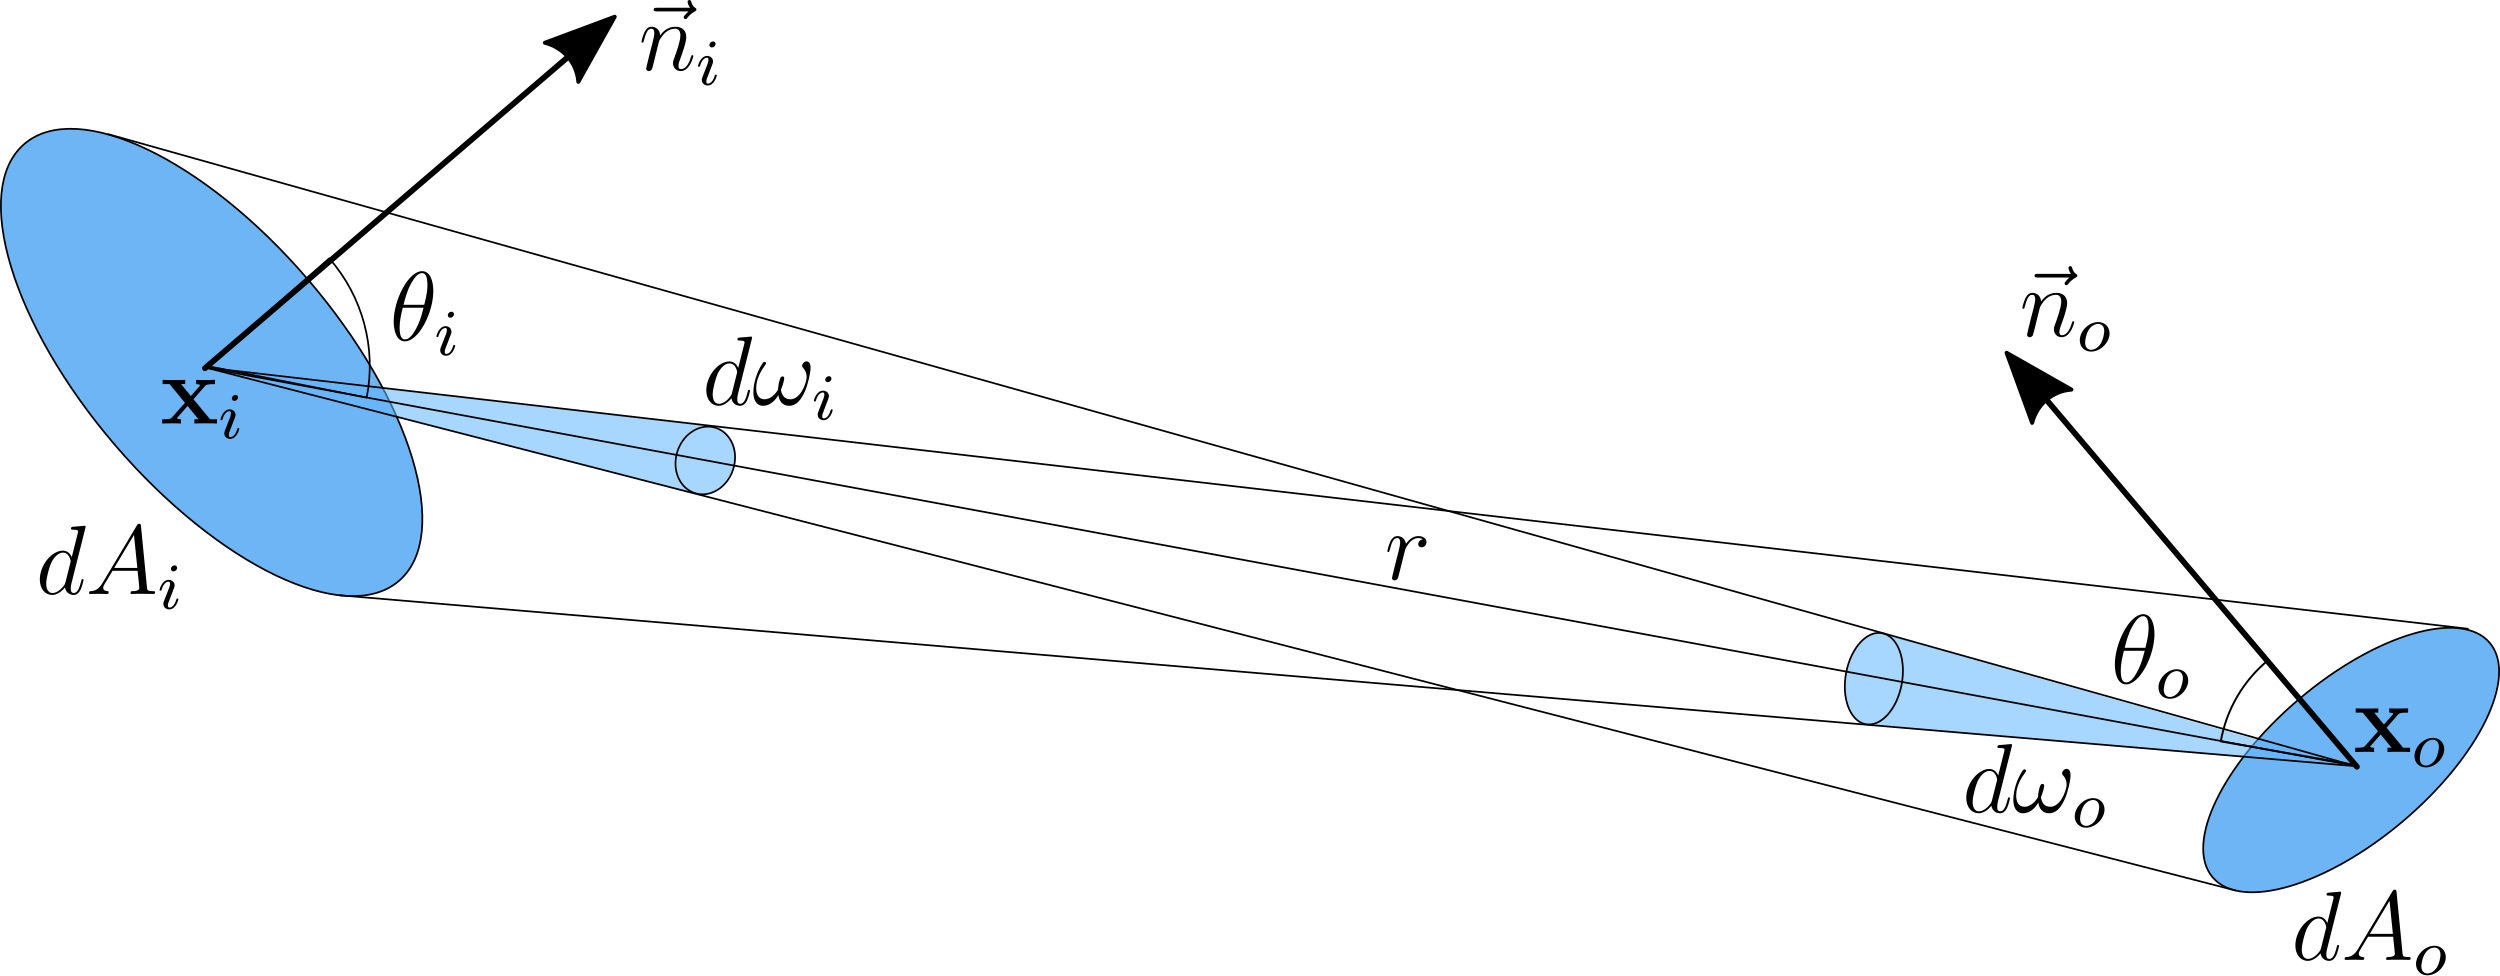
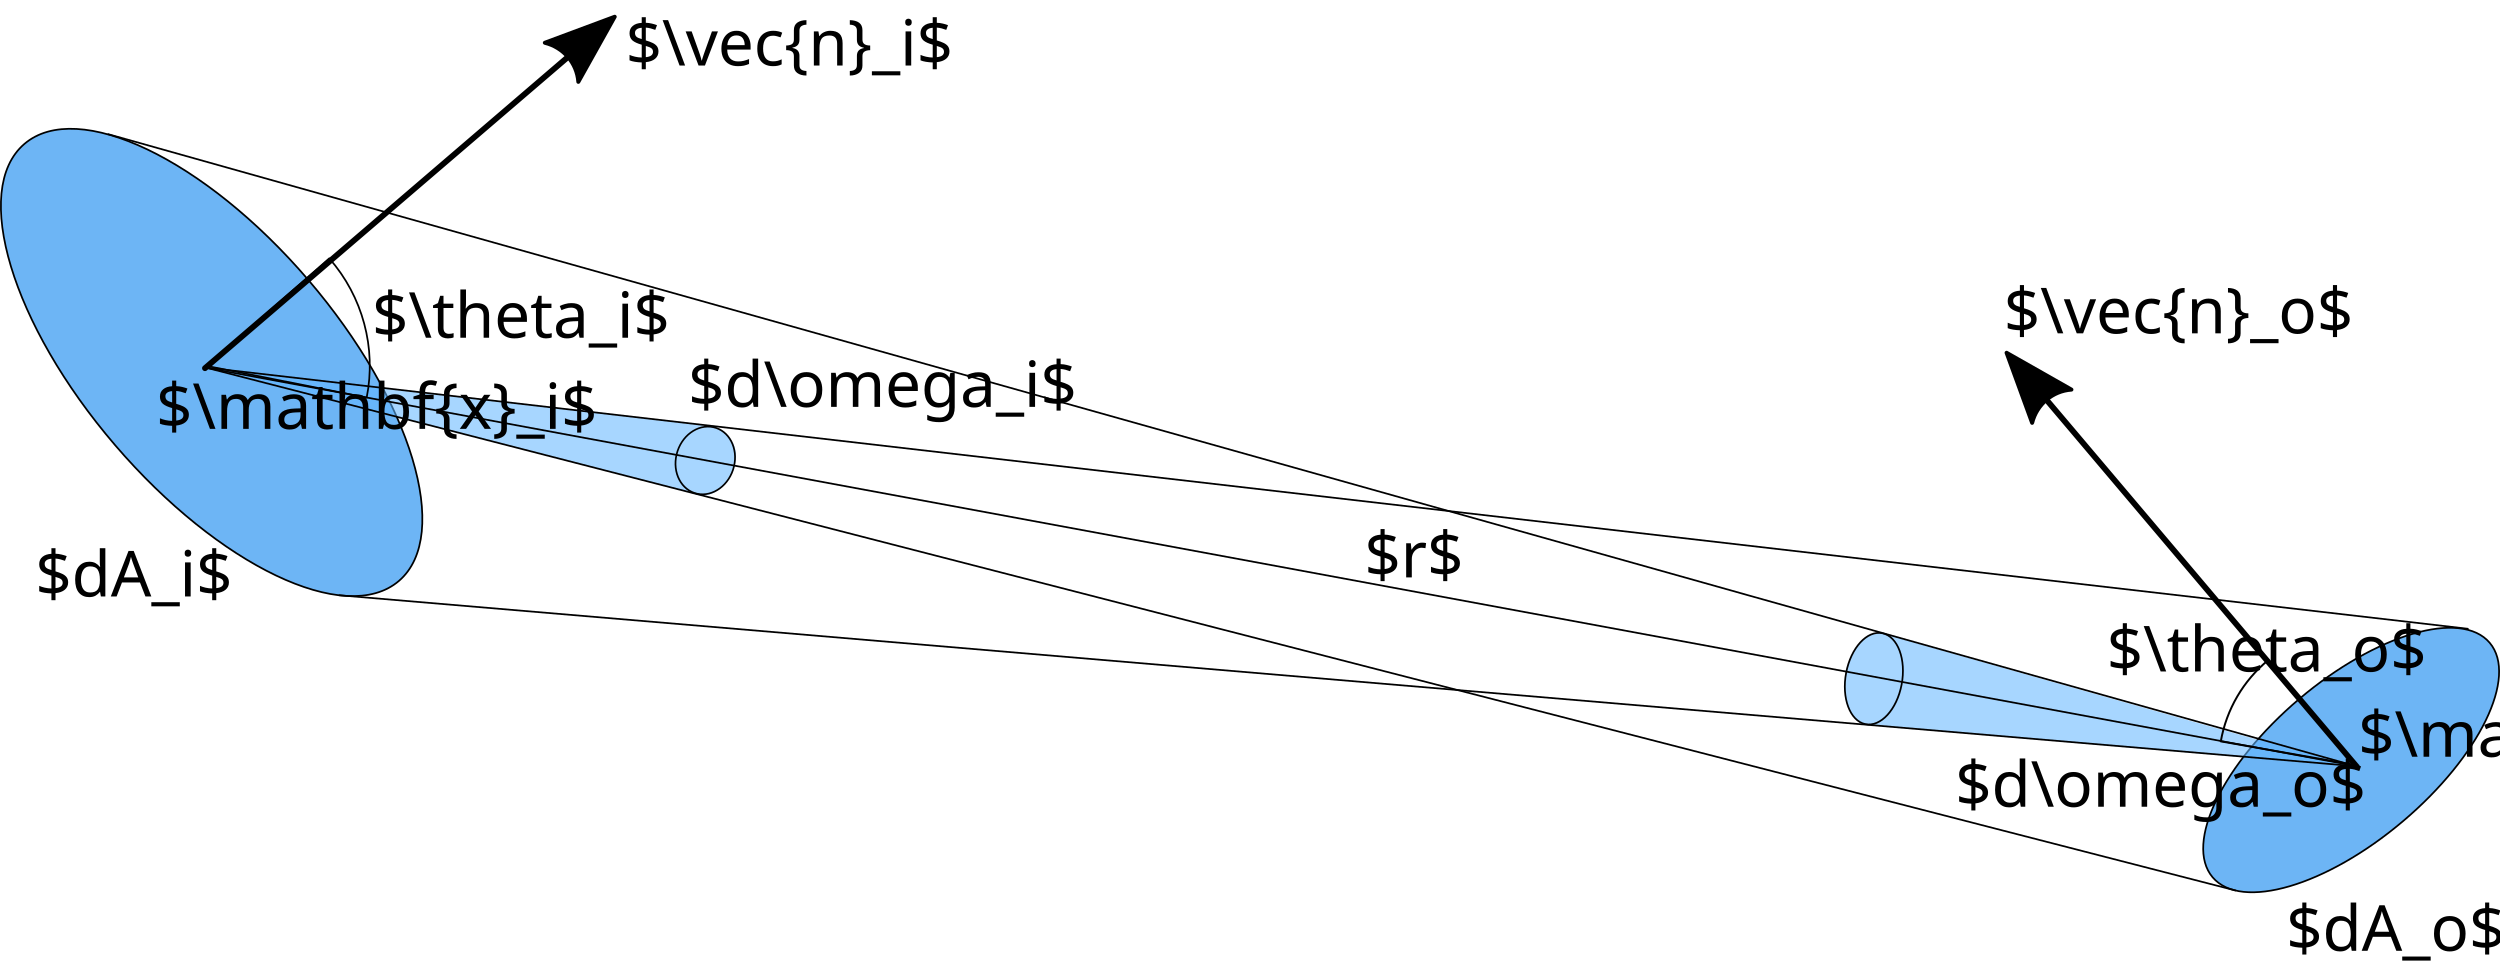
- <svg xmlns="http://www.w3.org/2000/svg" xmlns:xlink="http://www.w3.org/1999/xlink" width="121.203mm" height="47.284mm" viewBox="0 0 429.46 167.543" id="svg2" version="1.1">
+ <svg xmlns="http://www.w3.org/2000/svg" width="121.203mm" height="47.284mm" viewBox="0 0 429.46 167.543" id="svg2" version="1.1">
  <defs id="defs4">
    <marker style="overflow:visible" id="marker4582" refX="0" refY="0" orient="auto">
      <path transform="matrix(-1.1,0,0,-1.1,-1.1,0)" d="M 8.719,4.034 -2.207,0.016 8.719,-4.002 c -1.745,2.372 -1.735,5.617 -6e-7,8.035 z" style="fill:#000000;fill-opacity:1;fill-rule:evenodd;stroke:#000000;stroke-width:0.625;stroke-linejoin:round;stroke-opacity:1" id="path4584" />
    </marker>
    <marker orient="auto" refY="0" refX="0" id="Arrow2Lend" style="overflow:visible">
      <path id="path4229" style="fill:#000000;fill-opacity:1;fill-rule:evenodd;stroke:#000000;stroke-width:0.625;stroke-linejoin:round;stroke-opacity:1" d="M 8.719,4.034 -2.207,0.016 8.719,-4.002 c -1.745,2.372 -1.735,5.617 -6e-7,8.035 z" transform="matrix(-1.1,0,0,-1.1,-1.1,0)" />
    </marker>
    <path id="g0-120" d="m 4.029,-2.953 1.387,-1.59 c 0.132,-0.155 0.239,-0.251 1.231,-0.251 l 0,-0.514 c -0.669,0.024 -0.693,0.024 -1.1,0.024 -0.347,0 -0.861,0 -1.196,-0.024 l 0,0.514 c 0.227,0 0.478,0.06 0.478,0.143 0,0.024 -0.06,0.108 -0.084,0.132 l -1.04,1.172 -1.184,-1.447 0.502,0 0,-0.514 c -0.275,0.024 -1.088,0.024 -1.411,0.024 -0.359,0 -1.004,0 -1.339,-0.024 l 0,0.514 0.849,0 1.865,2.271 -1.554,1.757 c -0.143,0.167 -0.227,0.251 -1.219,0.251 l 0,0.514 c 0.717,-0.024 0.741,-0.024 1.112,-0.024 0.347,0 0.849,0 1.184,0.024 l 0,-0.514 c -0.227,0 -0.478,-0.06 -0.478,-0.143 0,-0.012 0,-0.024 0.084,-0.12 l 1.196,-1.351 1.327,1.614 -0.502,0 0,0.514 c 0.287,-0.024 1.088,-0.024 1.423,-0.024 0.359,0 0.992,0 1.327,0.024 l 0,-0.514 -0.837,0 -2.02,-2.439 z" />
    <path id="g2-18" d="m 5.296,-6.013 c 0,-1.219 -0.383,-2.403 -1.363,-2.403 -1.674,0 -3.455,3.503 -3.455,6.133 0,0.55 0.12,2.403 1.375,2.403 1.626,0 3.443,-3.419 3.443,-6.133 z m -3.622,1.686 c 0.179,-0.705 0.43,-1.71 0.909,-2.558 0.395,-0.717 0.813,-1.291 1.339,-1.291 0.395,0 0.658,0.335 0.658,1.482 0,0.43 -0.036,1.028 -0.383,2.367 l -2.523,0 z m 2.439,0.359 c -0.299,1.172 -0.55,1.925 -0.98,2.678 -0.347,0.61 -0.765,1.172 -1.267,1.172 -0.371,0 -0.669,-0.287 -0.669,-1.47 0,-0.777 0.191,-1.59 0.383,-2.379 l 2.534,0 z" />
    <path id="g2-33" d="m 7.101,-4.495 c 0,-0.347 -0.096,-0.789 -0.514,-0.789 -0.239,0 -0.514,0.299 -0.514,0.538 0,0.108 0.048,0.179 0.143,0.287 0.179,0.203 0.406,0.526 0.406,1.088 0,0.43 -0.263,1.112 -0.454,1.482 -0.335,0.658 -0.885,1.219 -1.506,1.219 -0.753,0 -1.04,-0.478 -1.172,-1.148 0.132,-0.311 0.406,-1.088 0.406,-1.399 0,-0.132 -0.048,-0.239 -0.203,-0.239 -0.084,0 -0.179,0.048 -0.239,0.143 -0.167,0.263 -0.323,1.207 -0.311,1.459 -0.227,0.442 -0.873,1.184 -1.638,1.184 -0.801,0 -1.016,-0.705 -1.016,-1.387 0,-1.243 0.777,-2.331 0.992,-2.63 0.12,-0.179 0.203,-0.299 0.203,-0.323 0,-0.084 -0.048,-0.215 -0.155,-0.215 -0.191,0 -0.251,0.155 -0.347,0.299 -0.61,0.944 -1.04,2.271 -1.04,3.419 0,0.741 0.275,1.626 1.172,1.626 0.992,0 1.614,-0.849 1.865,-1.303 0.096,0.669 0.454,1.303 1.327,1.303 0.909,0 1.482,-0.801 1.913,-1.769 0.311,-0.693 0.681,-2.188 0.681,-2.845 z" />
    <path id="g2-65" d="M 2.032,-1.327 C 1.614,-0.622 1.207,-0.383 0.634,-0.347 0.502,-0.335 0.406,-0.335 0.406,-0.12 0.406,-0.048 0.466,0 0.55,0 0.765,0 1.303,-0.024 1.518,-0.024 1.865,-0.024 2.248,0 2.582,0 2.654,0 2.798,0 2.798,-0.227 2.798,-0.335 2.702,-0.347 2.63,-0.347 2.355,-0.371 2.128,-0.466 2.128,-0.753 c 0,-0.167 0.072,-0.299 0.227,-0.562 l 0.909,-1.506 3.049,0 c 0.012,0.108 0.012,0.203 0.024,0.311 0.036,0.311 0.179,1.554 0.179,1.781 0,0.359 -0.61,0.383 -0.801,0.383 -0.132,0 -0.263,0 -0.263,0.215 C 5.452,0 5.559,0 5.631,0 5.834,0 6.073,-0.024 6.276,-0.024 l 0.681,0 C 7.687,-0.024 8.213,0 8.225,0 8.309,0 8.44,0 8.44,-0.227 8.44,-0.347 8.333,-0.347 8.153,-0.347 c -0.658,0 -0.669,-0.108 -0.705,-0.466 L 6.719,-8.273 c -0.024,-0.239 -0.072,-0.263 -0.203,-0.263 -0.12,0 -0.191,0.024 -0.299,0.203 l -4.184,7.006 z m 1.435,-1.841 2.403,-4.017 0.406,4.017 -2.809,0 z" />
    <path id="g2-100" d="m 6.013,-7.998 c 0.012,-0.048 0.036,-0.12 0.036,-0.179 0,-0.12 -0.12,-0.12 -0.143,-0.12 -0.012,0 -0.598,0.048 -0.658,0.06 -0.203,0.012 -0.383,0.036 -0.598,0.048 -0.299,0.024 -0.383,0.036 -0.383,0.251 0,0.12 0.096,0.12 0.263,0.12 0.586,0 0.598,0.108 0.598,0.227 0,0.072 -0.024,0.167 -0.036,0.203 l -0.729,2.905 c -0.132,-0.311 -0.454,-0.789 -1.076,-0.789 -1.351,0 -2.809,1.745 -2.809,3.515 0,1.184 0.693,1.877 1.506,1.877 0.658,0 1.219,-0.514 1.554,-0.909 0.12,0.705 0.681,0.909 1.04,0.909 0.359,0 0.646,-0.215 0.861,-0.646 0.191,-0.406 0.359,-1.136 0.359,-1.184 0,-0.06 -0.048,-0.108 -0.12,-0.108 -0.108,0 -0.12,0.06 -0.167,0.239 -0.179,0.705 -0.406,1.459 -0.897,1.459 -0.347,0 -0.371,-0.311 -0.371,-0.55 0,-0.048 0,-0.299 0.084,-0.634 l 1.686,-6.695 z m -2.415,6.575 c -0.06,0.203 -0.06,0.227 -0.227,0.454 -0.263,0.335 -0.789,0.849 -1.351,0.849 -0.49,0 -0.765,-0.442 -0.765,-1.148 0,-0.658 0.371,-1.997 0.598,-2.499 0.406,-0.837 0.968,-1.267 1.435,-1.267 0.789,0 0.944,0.98 0.944,1.076 0,0.012 -0.036,0.167 -0.048,0.191 l -0.586,2.343 z" />
    <path id="g2-110" d="m 2.463,-3.503 c 0.024,-0.072 0.323,-0.669 0.765,-1.052 0.311,-0.287 0.717,-0.478 1.184,-0.478 0.478,0 0.646,0.359 0.646,0.837 0,0.681 -0.49,2.044 -0.729,2.69 -0.108,0.287 -0.167,0.442 -0.167,0.658 0,0.538 0.371,0.968 0.944,0.968 1.112,0 1.53,-1.757 1.53,-1.829 0,-0.06 -0.048,-0.108 -0.12,-0.108 -0.108,0 -0.12,0.036 -0.179,0.239 -0.275,0.98 -0.729,1.459 -1.196,1.459 -0.12,0 -0.311,-0.012 -0.311,-0.395 0,-0.299 0.132,-0.658 0.203,-0.825 0.239,-0.658 0.741,-1.997 0.741,-2.678 0,-0.717 -0.418,-1.255 -1.327,-1.255 -1.064,0 -1.626,0.753 -1.841,1.052 -0.036,-0.681 -0.526,-1.052 -1.052,-1.052 -0.383,0 -0.646,0.227 -0.849,0.634 -0.215,0.43 -0.383,1.148 -0.383,1.196 0,0.048 0.048,0.108 0.132,0.108 0.096,0 0.108,-0.012 0.179,-0.287 0.191,-0.729 0.406,-1.411 0.885,-1.411 0.275,0 0.371,0.191 0.371,0.55 0,0.263 -0.12,0.729 -0.203,1.1 l -0.335,1.291 c -0.048,0.227 -0.179,0.765 -0.239,0.98 -0.084,0.311 -0.215,0.873 -0.215,0.933 0,0.167 0.132,0.299 0.311,0.299 0.143,0 0.311,-0.072 0.406,-0.251 0.024,-0.06 0.132,-0.478 0.191,-0.717 L 2.068,-1.925 2.463,-3.503 Z" />
    <path id="g2-114" d="m 4.651,-4.89 c -0.371,0.072 -0.562,0.335 -0.562,0.598 0,0.287 0.227,0.383 0.395,0.383 0.335,0 0.61,-0.287 0.61,-0.646 0,-0.383 -0.371,-0.717 -0.968,-0.717 -0.478,0 -1.028,0.215 -1.53,0.944 -0.084,-0.634 -0.562,-0.944 -1.04,-0.944 -0.466,0 -0.705,0.359 -0.849,0.622 -0.203,0.43 -0.383,1.148 -0.383,1.207 0,0.048 0.048,0.108 0.132,0.108 0.096,0 0.108,-0.012 0.179,-0.287 0.179,-0.717 0.406,-1.411 0.885,-1.411 0.287,0 0.371,0.203 0.371,0.55 0,0.263 -0.12,0.729 -0.203,1.1 l -0.335,1.291 c -0.048,0.227 -0.179,0.765 -0.239,0.98 -0.084,0.311 -0.215,0.873 -0.215,0.933 0,0.167 0.132,0.299 0.311,0.299 0.132,0 0.359,-0.084 0.43,-0.323 0.036,-0.096 0.478,-1.901 0.55,-2.176 0.06,-0.263 0.132,-0.514 0.191,-0.777 0.048,-0.167 0.096,-0.359 0.132,-0.514 0.036,-0.108 0.359,-0.693 0.658,-0.956 0.143,-0.132 0.454,-0.406 0.944,-0.406 0.191,0 0.383,0.036 0.538,0.143 z" />
    <path id="g2-126" d="m 6.396,-7.137 c -0.143,0.132 -0.586,0.55 -0.586,0.717 0,0.12 0.108,0.227 0.227,0.227 0.108,0 0.155,-0.072 0.239,-0.191 0.287,-0.359 0.61,-0.586 0.885,-0.741 0.12,-0.072 0.203,-0.108 0.203,-0.239 0,-0.108 -0.096,-0.167 -0.167,-0.227 -0.335,-0.227 -0.418,-0.55 -0.454,-0.693 -0.036,-0.096 -0.072,-0.239 -0.239,-0.239 -0.072,0 -0.215,0.048 -0.215,0.227 0,0.108 0.072,0.395 0.299,0.717 l -4.017,0 c -0.203,0 -0.406,0 -0.406,0.227 0,0.215 0.215,0.215 0.406,0.215 l 3.826,0 z" />
    <path id="g1-105" d="m 2.375,-4.973 c 0,-0.175 -0.128,-0.303 -0.311,-0.303 -0.207,0 -0.438,0.191 -0.438,0.43 0,0.175 0.128,0.303 0.311,0.303 0.207,0 0.438,-0.191 0.438,-0.43 z M 1.211,-2.048 0.781,-0.948 C 0.741,-0.829 0.701,-0.733 0.701,-0.598 c 0,0.391 0.303,0.677 0.725,0.677 0.773,0 1.1,-1.116 1.1,-1.219 0,-0.08 -0.064,-0.104 -0.12,-0.104 -0.096,0 -0.112,0.056 -0.135,0.135 -0.183,0.638 -0.51,0.964 -0.829,0.964 -0.096,0 -0.191,-0.04 -0.191,-0.255 0,-0.191 0.056,-0.335 0.159,-0.582 0.08,-0.215 0.159,-0.43 0.247,-0.646 l 0.247,-0.646 c 0.072,-0.183 0.167,-0.43 0.167,-0.566 0,-0.399 -0.319,-0.677 -0.725,-0.677 -0.773,0 -1.108,1.116 -1.108,1.219 0,0.072 0.056,0.104 0.12,0.104 0.104,0 0.112,-0.048 0.135,-0.128 0.223,-0.757 0.59,-0.972 0.829,-0.972 0.112,0 0.191,0.04 0.191,0.263 0,0.08 -0.008,0.191 -0.088,0.43 l -0.215,0.55 z" />
    <path id="g1-111" d="m 3.969,-2.136 c 0,-0.781 -0.558,-1.379 -1.387,-1.379 -1.132,0 -2.232,1.1 -2.232,2.216 0,0.813 0.574,1.379 1.387,1.379 1.14,0 2.232,-1.116 2.232,-2.216 z m -2.224,1.993 c -0.279,0 -0.749,-0.143 -0.749,-0.877 0,-0.327 0.151,-1.188 0.534,-1.682 0.391,-0.502 0.829,-0.59 1.044,-0.59 0.327,0 0.749,0.199 0.749,0.869 0,0.319 -0.143,1.076 -0.446,1.554 -0.295,0.454 -0.733,0.725 -1.132,0.725 z" />
  </defs>
  <g id="layer1" transform="translate(-129.1305,-261.8135)">
    <ellipse style="color:#000000;clip-rule:nonzero;display:inline;overflow:visible;visibility:visible;opacity:1;isolation:auto;mix-blend-mode:normal;color-interpolation:sRGB;color-interpolation-filters:linearRGB;solid-color:#000000;solid-opacity:1;fill:#6db5f5;fill-opacity:1;fill-rule:evenodd;stroke:#000000;stroke-width:0.3;stroke-linecap:round;stroke-linejoin:round;stroke-miterlimit:4;stroke-dasharray:none;stroke-dashoffset:0;stroke-opacity:1;color-rendering:auto;image-rendering:auto;shape-rendering:auto;text-rendering:auto;enable-background:accumulate" id="path4157-7" cx="153.545" cy="643.814" rx="31.178" ry="13.772" transform="matrix(0.7634823,-0.6458287,0.6458287,0.7634823,0,0)" />
    <path style="color:#000000;clip-rule:nonzero;display:inline;overflow:visible;visibility:visible;opacity:1;isolation:auto;mix-blend-mode:normal;color-interpolation:sRGB;color-interpolation-filters:linearRGB;solid-color:#000000;solid-opacity:1;fill:#63b6ff;fill-opacity:0.565;fill-rule:evenodd;stroke:none;stroke-width:0.1;stroke-linecap:round;stroke-linejoin:round;stroke-miterlimit:4;stroke-dasharray:none;stroke-dashoffset:0;stroke-opacity:1;color-rendering:auto;image-rendering:auto;shape-rendering:auto;text-rendering:auto;enable-background:accumulate" d="m 533.451,393.527 c -71.048,-6.079 -81.991,-7.136 -84.245,-7.392 -2.013,-0.229 -3.963,-4.843 -2.921,-9.055 1.042,-4.212 3.949,-7.193 6.316,-6.452 2.165,0.678 38.627,11.071 80.85,22.899 z" id="path4910-6" />
    <ellipse style="color:#000000;clip-rule:nonzero;display:inline;overflow:visible;visibility:visible;opacity:1;isolation:auto;mix-blend-mode:normal;color-interpolation:sRGB;color-interpolation-filters:linearRGB;solid-color:#000000;solid-opacity:1;fill:#6db5f5;fill-opacity:1;fill-rule:evenodd;stroke:#000000;stroke-width:0.3;stroke-linecap:round;stroke-linejoin:round;stroke-miterlimit:4;stroke-dasharray:none;stroke-dashoffset:0;stroke-opacity:1;color-rendering:auto;image-rendering:auto;shape-rendering:auto;text-rendering:auto;enable-background:accumulate" id="path4157" cx="353.741" cy="85.308" rx="49.434" ry="21.836" transform="matrix(0.6508926,0.7591699,-0.7591699,0.6508926,0,0)" />
    <path style="color:#000000;clip-rule:nonzero;display:inline;overflow:visible;visibility:visible;opacity:1;isolation:auto;mix-blend-mode:normal;color-interpolation:sRGB;color-interpolation-filters:linearRGB;solid-color:#000000;solid-opacity:1;fill:#63b6ff;fill-opacity:0.565;fill-rule:evenodd;stroke:none;stroke-width:0.1;stroke-linecap:round;stroke-linejoin:round;stroke-miterlimit:4;stroke-dasharray:none;stroke-dashoffset:0;stroke-opacity:1;color-rendering:auto;image-rendering:auto;shape-rendering:auto;text-rendering:auto;enable-background:accumulate" d="m 164.898,325.11 c 73.749,8.46 84.013,9.639 86.347,9.936 2.084,0.265 5.251,2.89 4.071,6.717 -1.18,3.827 -4.088,5.761 -6.528,5.017 -2.231,-0.68 -39.262,-10.35 -83.89,-21.671 z" id="path4910-6-9" />
    <path style="color:#000000;clip-rule:nonzero;display:inline;overflow:visible;visibility:visible;opacity:1;isolation:auto;mix-blend-mode:normal;color-interpolation:sRGB;color-interpolation-filters:linearRGB;solid-color:#000000;solid-opacity:1;fill:none;fill-opacity:1;fill-rule:evenodd;stroke:#000000;stroke-width:1;stroke-linecap:round;stroke-linejoin:round;stroke-miterlimit:4;stroke-dasharray:0.1, 0.1;stroke-dashoffset:0;stroke-opacity:1;marker-end:url(#Arrow2Lend);color-rendering:auto;image-rendering:auto;shape-rendering:auto;text-rendering:auto;enable-background:accumulate" d="M 164.343,325.062 233.731,265.571" id="path4159" />
    <path style="color:#000000;clip-rule:nonzero;display:inline;overflow:visible;visibility:visible;opacity:1;isolation:auto;mix-blend-mode:normal;color-interpolation:sRGB;color-interpolation-filters:linearRGB;solid-color:#000000;solid-opacity:1;fill:none;fill-opacity:1;fill-rule:evenodd;stroke:#000000;stroke-width:1;stroke-linecap:round;stroke-linejoin:round;stroke-miterlimit:4;stroke-dasharray:0.1, 0.1;stroke-dashoffset:0;stroke-opacity:1;marker-end:url(#marker4582);color-rendering:auto;image-rendering:auto;shape-rendering:auto;text-rendering:auto;enable-background:accumulate" d="M 534.001,393.523 474.702,323.421" id="path4159-3" />
    <path style="fill:none;fill-rule:evenodd;stroke:#000000;stroke-width:0.3;stroke-linecap:round;stroke-linejoin:round;stroke-miterlimit:4;stroke-dasharray:none;stroke-opacity:1" d="m 164.339,324.958 369.605,68.469" id="path4183" />
    <path style="fill:none;fill-opacity:0.532;fill-rule:evenodd;stroke:#000000;stroke-width:0.3;stroke-linecap:round;stroke-linejoin:round;stroke-miterlimit:4;stroke-dasharray:none;stroke-opacity:1" d="M 513.141,414.78 164.339,324.926 553.064,369.826" id="path4181" />
    <path style="color:#000000;clip-rule:nonzero;display:inline;overflow:visible;visibility:visible;opacity:1;isolation:auto;mix-blend-mode:normal;color-interpolation:sRGB;color-interpolation-filters:linearRGB;solid-color:#000000;solid-opacity:1;fill:none;fill-opacity:0.532;fill-rule:evenodd;stroke:#000000;stroke-width:0.3;stroke-linecap:round;stroke-linejoin:round;stroke-miterlimit:4;stroke-dasharray:none;stroke-dashoffset:0;stroke-opacity:1;color-rendering:auto;image-rendering:auto;shape-rendering:auto;text-rendering:auto;enable-background:accumulate" d="M 187.42,364.074 533.897,393.443 147.732,284.867" id="path4179" />
-     <g id="g4881" transform="translate(223.9286,23.57143)">
-       <use transform="matrix(1.4125,0,0,1.4125,172.467,203.1198)" id="use4735" y="65.753" xlink:href="#g2-126" x="56.061" width="100%" height="100%" />
-       <use transform="matrix(1.4125,0,0,1.4125,172.467,203.1198)" id="use4737" y="65.753" xlink:href="#g2-110" x="56.413" width="100%" height="100%" />
-       <use transform="matrix(1.4125,0,0,1.4125,172.467,203.1198)" id="use4739" y="67.547" xlink:href="#g1-111" x="63.375" width="100%" height="100%" />
-     </g>
-     <g id="g4876" transform="translate(-29.64286,-22.14286)">
-       <use transform="matrix(1.4125,0,0,1.4125,172.467,203.1198)" id="use4741" y="65.753" xlink:href="#g2-126" x="67.64" width="100%" height="100%" />
-       <use transform="matrix(1.4125,0,0,1.4125,172.467,203.1198)" id="use4743" y="65.753" xlink:href="#g2-110" x="67.992" width="100%" height="100%" />
-       <use transform="matrix(1.4125,0,0,1.4125,172.467,203.1198)" id="use4745" y="67.547" xlink:href="#g1-105" x="74.954" width="100%" height="100%" />
-     </g>
-     <g id="g4866" transform="translate(-147.8571,67.85714)">
-       <use transform="matrix(1.4125,0,0,1.4125,172.467,203.1198)" id="use4747" y="65.753" xlink:href="#g2-100" x="78.361" width="100%" height="100%" />
-       <use transform="matrix(1.4125,0,0,1.4125,172.467,203.1198)" id="use4749" y="65.753" xlink:href="#g2-65" x="84.421" width="100%" height="100%" />
-       <use transform="matrix(1.4125,0,0,1.4125,172.467,203.1198)" id="use4751" y="67.547" xlink:href="#g1-105" x="93.163" width="100%" height="100%" />
-     </g>
-     <g id="g4871" transform="translate(213.9286,130.7143)">
-       <use transform="matrix(1.4125,0,0,1.4125,172.467,203.1198)" id="use4753" y="65.753" xlink:href="#g2-100" x="96.545" width="100%" height="100%" />
-       <use transform="matrix(1.4125,0,0,1.4125,172.467,203.1198)" id="use4755" y="65.753" xlink:href="#g2-65" x="102.605" width="100%" height="100%" />
-       <use transform="matrix(1.4125,0,0,1.4125,172.467,203.1198)" id="use4757" y="67.547" xlink:href="#g1-111" x="111.347" width="100%" height="100%" />
-     </g>
-     <g id="g4898" transform="translate(130,105.3571)">
-       <use transform="matrix(1.4125,0,0,1.4125,172.467,203.1198)" id="use4759" y="65.753" xlink:href="#g2-100" x="115.938" width="100%" height="100%" />
-       <use transform="matrix(1.4125,0,0,1.4125,172.467,203.1198)" id="use4763" y="65.753" xlink:href="#g2-33" x="121.998" width="100%" height="100%" />
-       <use transform="matrix(1.4125,0,0,1.4125,172.467,203.1198)" id="use4765" y="67.547" xlink:href="#g1-111" x="129.26" width="100%" height="100%" />
-     </g>
-     <g id="g4904" transform="translate(-111.7857,35.35714)">
-       <use transform="matrix(1.4125,0,0,1.4125,172.467,203.1198)" id="use4767" y="65.753" xlink:href="#g2-100" x="133.879" width="100%" height="100%" />
-       <use transform="matrix(1.4125,0,0,1.4125,172.467,203.1198)" id="use4771" y="65.753" xlink:href="#g2-33" x="139.939" width="100%" height="100%" />
-       <use transform="matrix(1.4125,0,0,1.4125,172.467,203.1198)" id="use4773" y="67.547" xlink:href="#g1-105" x="147.201" width="100%" height="100%" />
-     </g>
-     <use height="100%" width="100%" x="150.609" xlink:href="#g0-120" y="65.753" id="use4775" transform="matrix(1.4125,0,0,1.4125,320.6813,298.1198)" />
-     <use height="100%" width="100%" x="157.681" xlink:href="#g1-111" y="67.547" id="use4777" transform="matrix(1.4125,0,0,1.4125,320.6813,298.1198)" />
-     <use height="100%" width="100%" x="162.272" xlink:href="#g0-120" y="65.753" id="use4779" transform="matrix(1.4125,0,0,1.4125,-72.53303,241.6913)" />
-     <use height="100%" width="100%" x="169.344" xlink:href="#g1-105" y="67.547" id="use4781" transform="matrix(1.4125,0,0,1.4125,-72.53303,241.6913)" />
-     <g id="g4893" transform="translate(-220.3571,24.28571)">
-       <use transform="matrix(1.4125,0,0,1.4125,172.467,203.1198)" id="use4783" y="65.753" xlink:href="#g2-18" x="172.725" width="100%" height="100%" />
-       <g id="g4890">
-         <use height="100%" width="100%" x="178.16" xlink:href="#g1-105" y="67.547" id="use4785" transform="matrix(1.4125,0,0,1.4125,172.467,203.1198)" />
-       </g>
-     </g>
-     <g id="g4886" transform="translate(62.85714,83.21429)">
-       <use transform="matrix(1.4125,0,0,1.4125,172.467,203.1198)" id="use4787" y="65.753" xlink:href="#g2-18" x="181.542" width="100%" height="100%" />
-       <use transform="matrix(1.4125,0,0,1.4125,172.467,203.1198)" id="use4789" y="67.547" xlink:href="#g1-111" x="186.976" width="100%" height="100%" />
-     </g>
-     <use height="100%" width="100%" x="191.568" xlink:href="#g2-114" y="65.753" id="use4791" transform="matrix(1.4125,0,0,1.4125,96.39554,268.477)" />
    <ellipse style="color:#000000;clip-rule:nonzero;display:inline;overflow:visible;visibility:visible;opacity:1;isolation:auto;mix-blend-mode:normal;color-interpolation:sRGB;color-interpolation-filters:linearRGB;solid-color:#000000;solid-opacity:1;fill:none;fill-opacity:0.623;fill-rule:evenodd;stroke:none;stroke-width:0.3;stroke-linecap:round;stroke-linejoin:round;stroke-miterlimit:4;stroke-dasharray:none;stroke-dashoffset:0;stroke-opacity:1;color-rendering:auto;image-rendering:auto;shape-rendering:auto;text-rendering:auto;enable-background:accumulate" id="path4928" cx="450.875" cy="376.633" rx="5.84" ry="7.26" />
    <ellipse style="color:#000000;clip-rule:nonzero;display:inline;overflow:visible;visibility:visible;opacity:1;isolation:auto;mix-blend-mode:normal;color-interpolation:sRGB;color-interpolation-filters:linearRGB;solid-color:#000000;solid-opacity:1;fill:none;fill-opacity:0.623;fill-rule:evenodd;stroke:#000000;stroke-width:0.3;stroke-linecap:round;stroke-linejoin:round;stroke-miterlimit:4;stroke-dasharray:none;stroke-dashoffset:0;stroke-opacity:1;color-rendering:auto;image-rendering:auto;shape-rendering:auto;text-rendering:auto;enable-background:accumulate" id="path4932" cx="513.676" cy="277.293" rx="4.872" ry="7.944" transform="matrix(0.9784972,0.2062601,-0.1860746,0.9825356,0,0)" />
    <ellipse style="color:#000000;clip-rule:nonzero;display:inline;overflow:visible;visibility:visible;opacity:1;isolation:auto;mix-blend-mode:normal;color-interpolation:sRGB;color-interpolation-filters:linearRGB;solid-color:#000000;solid-opacity:1;fill:none;fill-opacity:0.623;fill-rule:evenodd;stroke:#000000;stroke-width:0.293;stroke-linecap:round;stroke-linejoin:round;stroke-miterlimit:4;stroke-dasharray:none;stroke-dashoffset:0;stroke-opacity:1;color-rendering:auto;image-rendering:auto;shape-rendering:auto;text-rendering:auto;enable-background:accumulate" id="path4932-3" cx="-323.465" cy="-281.269" rx="5.036" ry="5.883" transform="matrix(-0.977976,-0.2087173,0.2348527,-0.972031,0,0)" />
    <path style="color:#000000;clip-rule:nonzero;display:inline;overflow:visible;visibility:visible;opacity:1;isolation:auto;mix-blend-mode:normal;color-interpolation:sRGB;color-interpolation-filters:linearRGB;solid-color:#000000;solid-opacity:1;fill:none;fill-opacity:1;fill-rule:evenodd;stroke:#000000;stroke-width:0.336;stroke-linecap:round;stroke-linejoin:round;stroke-miterlimit:4;stroke-dasharray:none;stroke-dashoffset:0;stroke-opacity:1;color-rendering:auto;image-rendering:auto;shape-rendering:auto;text-rendering:auto;enable-background:accumulate" id="path4956" d="m 510.629,389.17 a 23.321,23.321 0 0 1 8.164,-13.971 l 14.802,18.021 z" />
    <path style="color:#000000;clip-rule:nonzero;display:inline;overflow:visible;visibility:visible;opacity:1;isolation:auto;mix-blend-mode:normal;color-interpolation:sRGB;color-interpolation-filters:linearRGB;solid-color:#000000;solid-opacity:1;fill:none;fill-opacity:1;fill-rule:evenodd;stroke:#000000;stroke-width:0.3;stroke-linecap:round;stroke-linejoin:round;stroke-miterlimit:4;stroke-dasharray:none;stroke-dashoffset:0;stroke-opacity:1;color-rendering:auto;image-rendering:auto;shape-rendering:auto;text-rendering:auto;enable-background:accumulate" id="path4958" d="m 185.688,306.196 a 27.997,27.997 0 0 1 6.43,23.921 l -27.463,-5.443 z" />
+     <text xml:space="preserve" style="font-style:normal;font-weight:normal;font-size:10.924px;line-height:125%;font-family:sans-serif;letter-spacing:0px;word-spacing:0px;fill:#000000;fill-opacity:1;stroke:none;stroke-width:1px;stroke-linecap:butt;stroke-linejoin:miter;stroke-opacity:1" x="236.6" y="273.074" id="text4209">
+       <tspan id="tspan4211" x="236.6" y="273.074">$\vec{n}_i$</tspan>
+     </text>
+     <text xml:space="preserve" style="font-style:normal;font-weight:normal;font-size:10.924px;line-height:125%;font-family:sans-serif;letter-spacing:0px;word-spacing:0px;fill:#000000;fill-opacity:1;stroke:none;stroke-width:1px;stroke-linecap:butt;stroke-linejoin:miter;stroke-opacity:1" x="193.036" y="319.839" id="text4209-3">
+       <tspan id="tspan4211-6" x="193.036" y="319.839">$\theta_i$</tspan>
+     </text>
+     <text xml:space="preserve" style="font-style:normal;font-weight:normal;font-size:10.924px;line-height:125%;font-family:sans-serif;letter-spacing:0px;word-spacing:0px;fill:#000000;fill-opacity:1;stroke:none;stroke-width:1px;stroke-linecap:butt;stroke-linejoin:miter;stroke-opacity:1" x="247.334" y="331.708" id="text4209-3-7">
+       <tspan id="tspan4211-6-5" x="247.334" y="331.708">$d\omega_i$</tspan>
+     </text>
+     <text xml:space="preserve" style="font-style:normal;font-weight:normal;font-size:10.924px;line-height:125%;font-family:sans-serif;letter-spacing:0px;word-spacing:0px;fill:#000000;fill-opacity:1;stroke:none;stroke-width:1px;stroke-linecap:butt;stroke-linejoin:miter;stroke-opacity:1" x="135.195" y="364.285" id="text4209-3-7-3">
+       <tspan id="tspan4211-6-5-5" x="135.195" y="364.285">$dA_i$</tspan>
+     </text>
+     <text xml:space="preserve" style="font-style:normal;font-weight:normal;font-size:10.924px;line-height:125%;font-family:sans-serif;letter-spacing:0px;word-spacing:0px;fill:#000000;fill-opacity:1;stroke:none;stroke-width:1px;stroke-linecap:butt;stroke-linejoin:miter;stroke-opacity:1" x="155.935" y="335.496" id="text4209-3-7-3-6">
+       <tspan id="tspan4211-6-5-5-2" x="155.935" y="335.496">$\mathbf{x}_i$</tspan>
+     </text>
+     <text xml:space="preserve" style="font-style:normal;font-weight:normal;font-size:10.924px;line-height:125%;font-family:sans-serif;letter-spacing:0px;word-spacing:0px;fill:#000000;fill-opacity:1;stroke:none;stroke-width:1px;stroke-linecap:butt;stroke-linejoin:miter;stroke-opacity:1" x="363.521" y="361.002" id="text4209-3-7-3-9">
+       <tspan id="tspan4211-6-5-5-1" x="363.521" y="361.002">$r$</tspan>
+     </text>
+     <text xml:space="preserve" style="font-style:normal;font-weight:normal;font-size:10.924px;line-height:125%;font-family:sans-serif;letter-spacing:0px;word-spacing:0px;fill:#000000;fill-opacity:1;stroke:none;stroke-width:1px;stroke-linecap:butt;stroke-linejoin:miter;stroke-opacity:1" x="473.353" y="319.081" id="text4209-2">
+       <tspan id="tspan4211-7" x="473.353" y="319.081">$\vec{n}_o$</tspan>
+     </text>
+     <text xml:space="preserve" style="font-style:normal;font-weight:normal;font-size:10.924px;line-height:125%;font-family:sans-serif;letter-spacing:0px;word-spacing:0px;fill:#000000;fill-opacity:1;stroke:none;stroke-width:1px;stroke-linecap:butt;stroke-linejoin:miter;stroke-opacity:1" x="491.033" y="377.165" id="text4209-3-0">
+       <tspan id="tspan4211-6-9" x="491.033" y="377.165">$\theta_o$</tspan>
+     </text>
+     <text xml:space="preserve" style="font-style:normal;font-weight:normal;font-size:10.924px;line-height:125%;font-family:sans-serif;letter-spacing:0px;word-spacing:0px;fill:#000000;fill-opacity:1;stroke:none;stroke-width:1px;stroke-linecap:butt;stroke-linejoin:miter;stroke-opacity:1" x="534.228" y="391.812" id="text4209-3-7-3-6-3">
+       <tspan id="tspan4211-6-5-5-2-6" x="534.228" y="391.812">$\mathbf{x}_o$</tspan>
+     </text>
+     <text xml:space="preserve" style="font-style:normal;font-weight:normal;font-size:10.924px;line-height:125%;font-family:sans-serif;letter-spacing:0px;word-spacing:0px;fill:#000000;fill-opacity:1;stroke:none;stroke-width:1px;stroke-linecap:butt;stroke-linejoin:miter;stroke-opacity:1" x="465.009" y="400.398" id="text4209-3-7-0">
+       <tspan id="tspan4211-6-5-6" x="465.009" y="400.398">$d\omega_o$</tspan>
+     </text>
+     <text xml:space="preserve" style="font-style:normal;font-weight:normal;font-size:10.924px;line-height:125%;font-family:sans-serif;letter-spacing:0px;word-spacing:0px;fill:#000000;fill-opacity:1;stroke:none;stroke-width:1px;stroke-linecap:butt;stroke-linejoin:miter;stroke-opacity:1" x="521.862" y="425.147" id="text4209-3-7-3-2">
+       <tspan id="tspan4211-6-5-5-6" x="521.862" y="425.147">$dA_o$</tspan>
+     </text>
  </g>
</svg>
